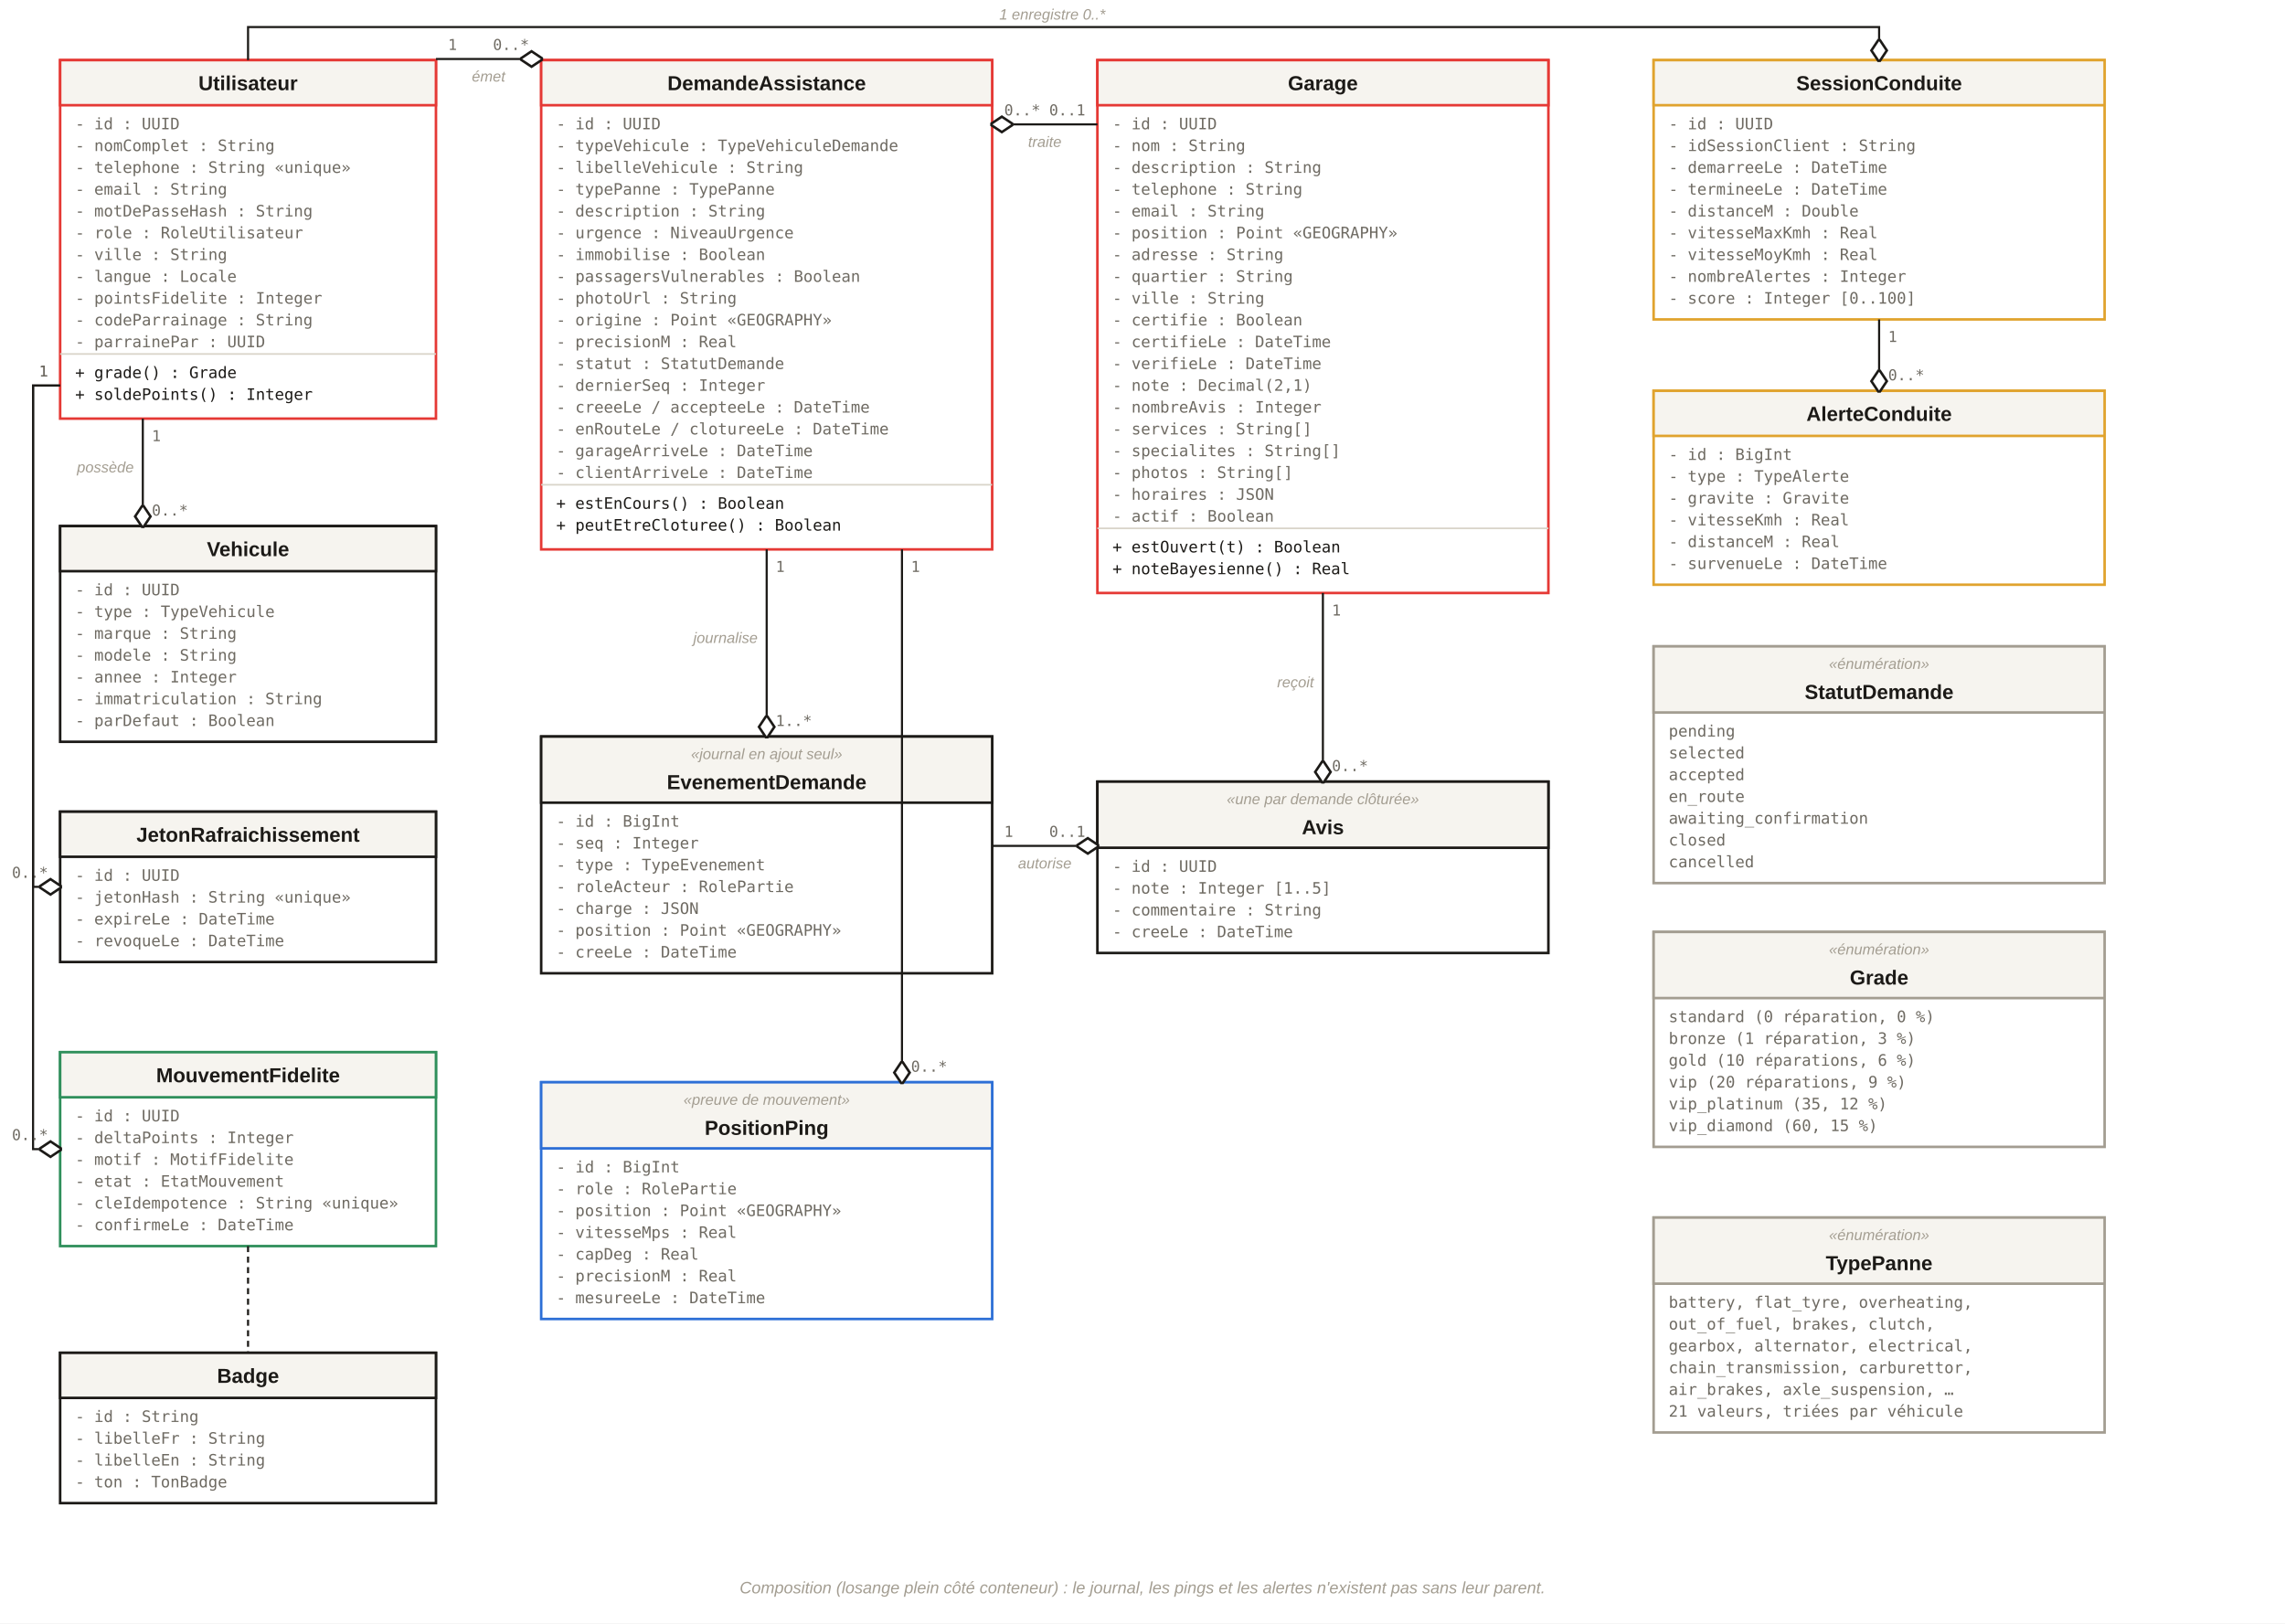
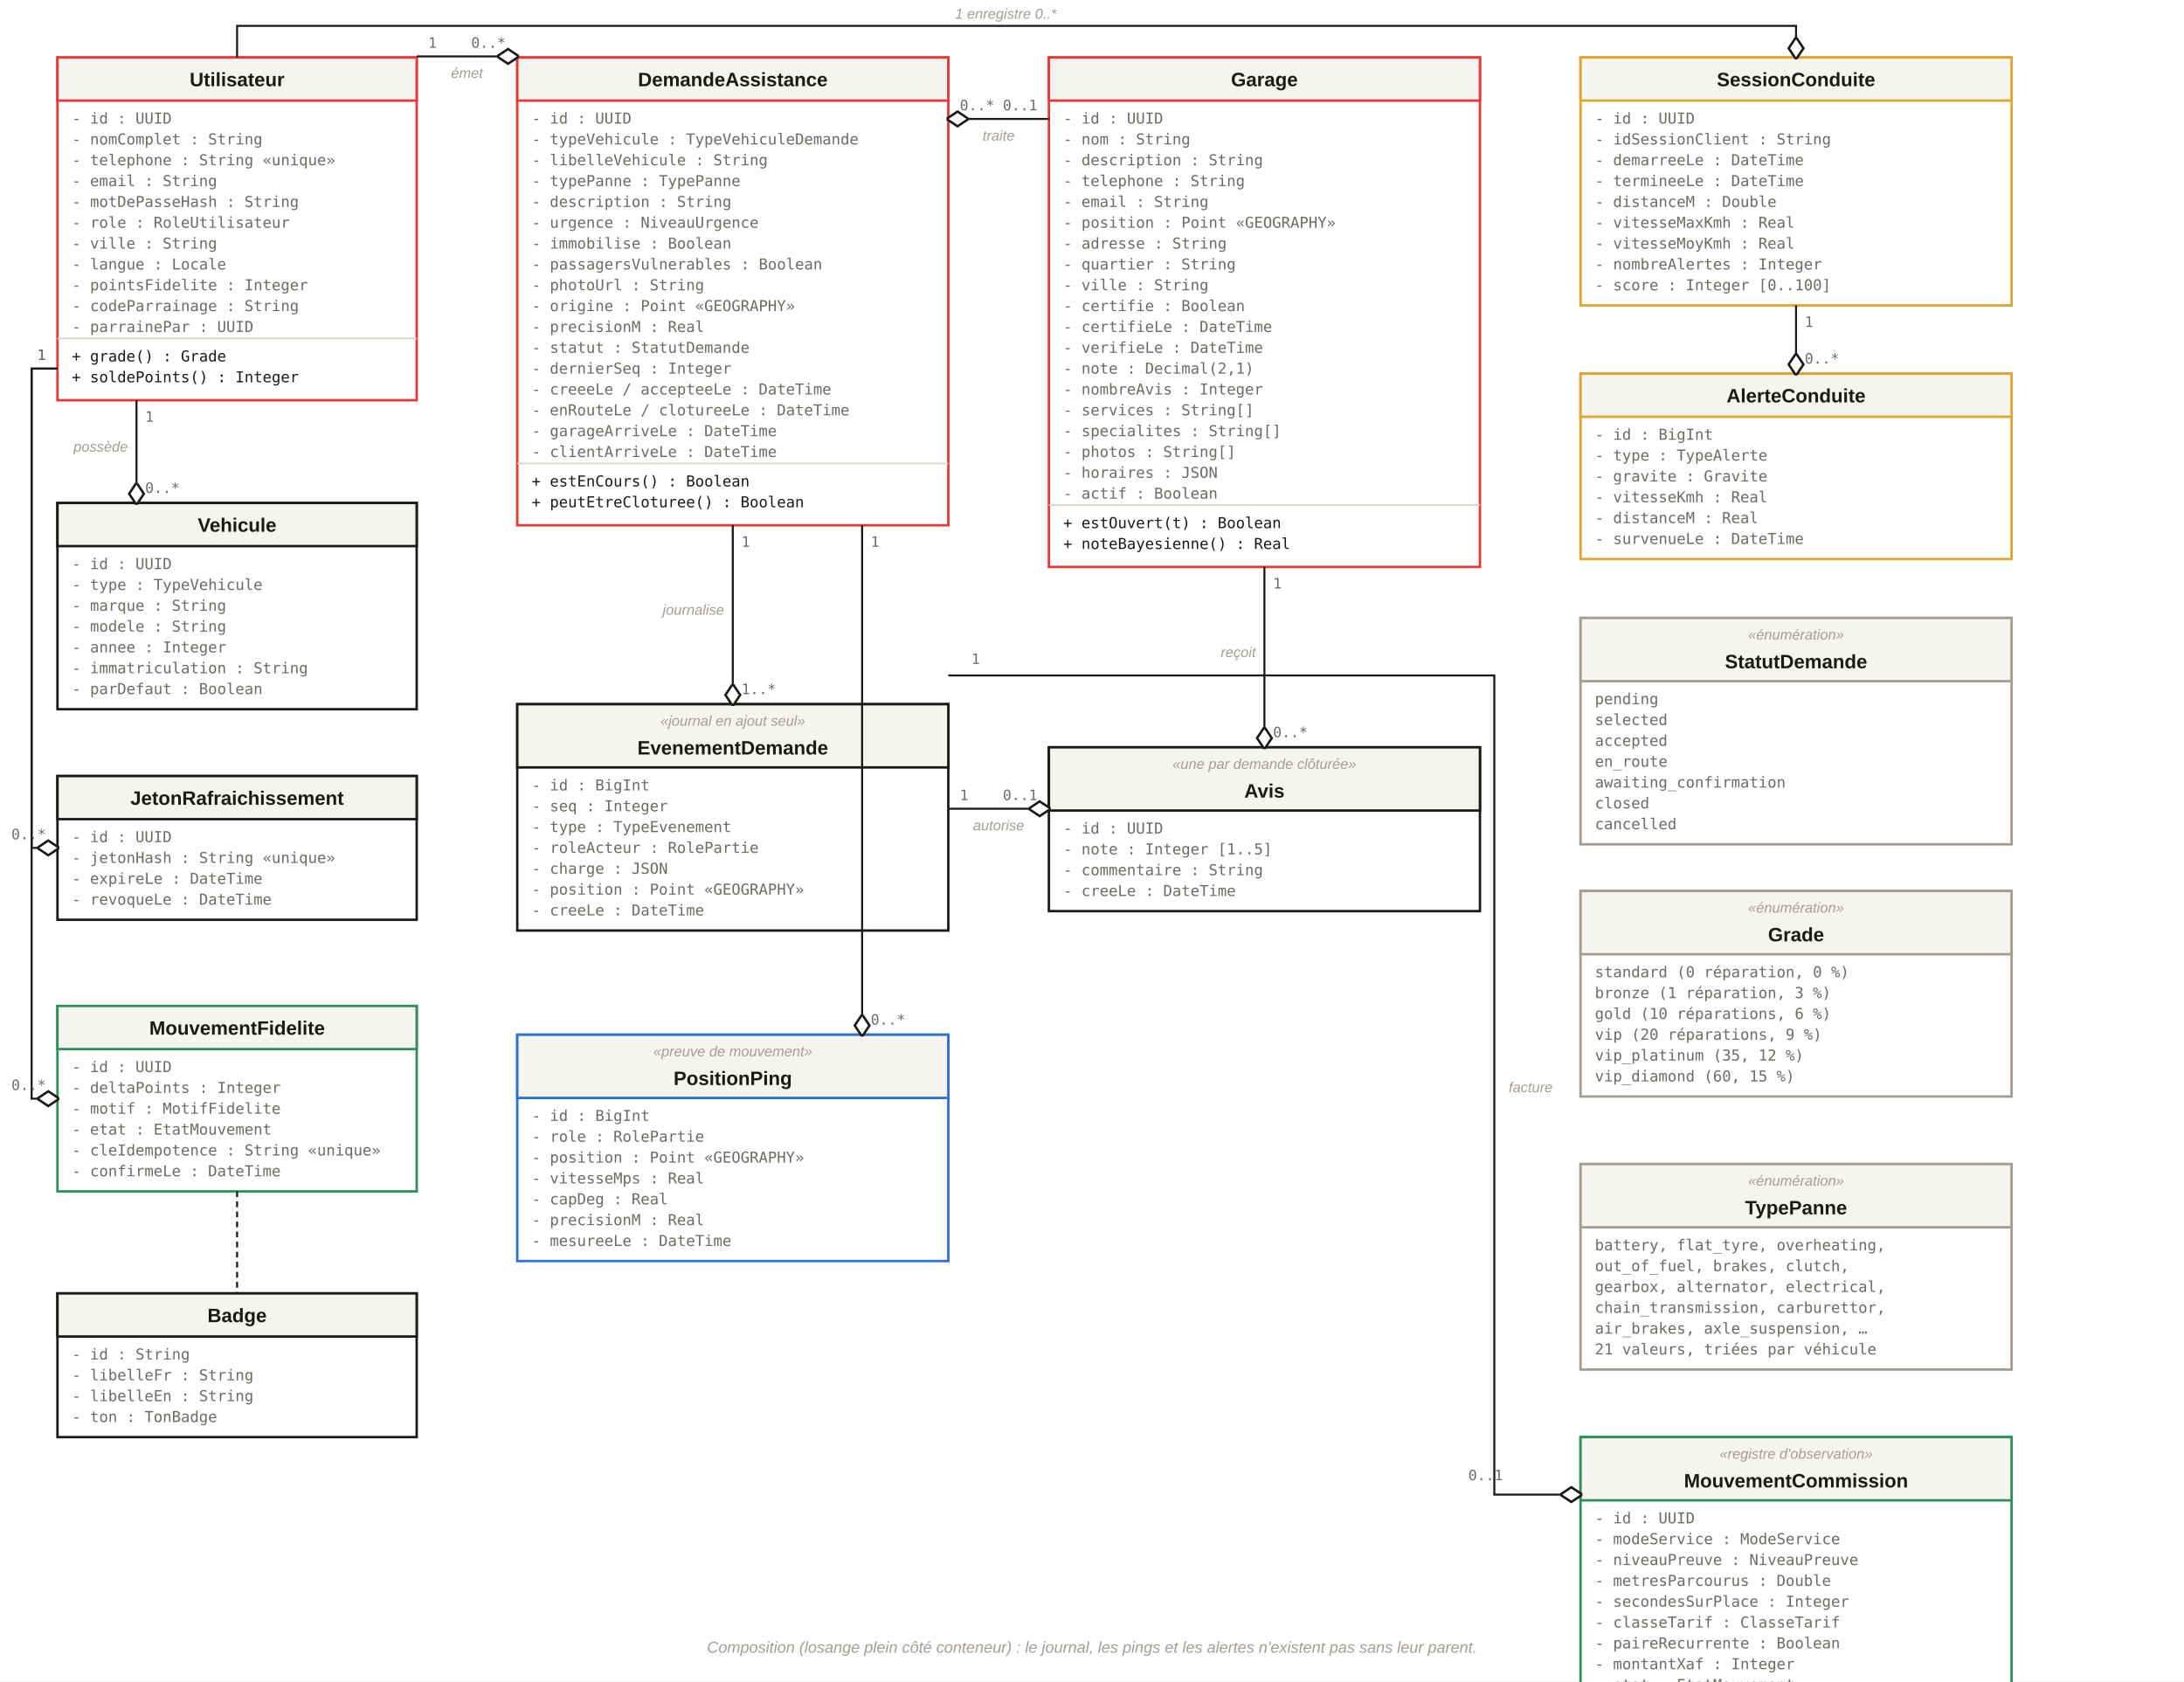
- <svg xmlns="http://www.w3.org/2000/svg" width="1520" height="1080" viewBox="0 0 1520 1080">
+ <svg xmlns="http://www.w3.org/2000/svg" width="1520" height="1170" viewBox="0 0 1520 1170">
  <defs>
    <marker id="arrow" viewBox="0 0 10 10" refX="9" refY="5" markerWidth="7" markerHeight="7" orient="auto-start-reverse">
      <path d="M 0 0 L 10 5 L 0 10 z" fill="#1C1A17" />
    </marker>
    <marker id="arrowred" viewBox="0 0 10 10" refX="9" refY="5" markerWidth="7" markerHeight="7" orient="auto-start-reverse">
      <path d="M 0 0 L 10 5 L 0 10 z" fill="#E53935" />
    </marker>
    <marker id="arrowmut" viewBox="0 0 10 10" refX="9" refY="5" markerWidth="7" markerHeight="7" orient="auto-start-reverse">
      <path d="M 0 0 L 10 5 L 0 10 z" fill="#6E6A62" />
    </marker>
    <marker id="open" viewBox="0 0 10 10" refX="9" refY="5" markerWidth="9" markerHeight="9" orient="auto-start-reverse">
      <path d="M 0 0 L 10 5 L 0 10" fill="none" stroke="#1C1A17" stroke-width="1.6" />
    </marker>
    <marker id="openred" viewBox="0 0 10 10" refX="9" refY="5" markerWidth="9" markerHeight="9" orient="auto-start-reverse">
      <path d="M 0 0 L 10 5 L 0 10" fill="none" stroke="#E53935" stroke-width="1.6" />
    </marker>
    <marker id="diamond" viewBox="0 0 12 12" refX="11" refY="6" markerWidth="11" markerHeight="11" orient="auto-start-reverse">
      <path d="M 0 6 L 6 2 L 12 6 L 6 10 z" fill="#FFFFFF" stroke="#1C1A17" stroke-width="1.3" />
    </marker>
    <marker id="dot" viewBox="0 0 8 8" refX="4" refY="4" markerWidth="6" markerHeight="6">
      <circle cx="4" cy="4" r="3.4" fill="#1C1A17" />
    </marker>
  </defs>
-   <rect width="1520" height="1080" fill="#FFFFFF" />
+   <rect width="1520" height="1170" fill="#FFFFFF" />
  <rect x="40" y="40" width="250" height="238.5" rx="0" fill="#FFFFFF" stroke="#E53935" stroke-width="1.7" />
  <rect x="40" y="40" width="250" height="30" rx="0" fill="#F6F4EF" stroke="#E53935" stroke-width="1.7" />
  <text x="165.0" y="60" font-family="'IBM Plex Sans','Helvetica Neue',Arial,sans-serif" font-size="13.5" fill="#1C1A17" text-anchor="middle" font-weight="700">Utilisateur</text>
  <text x="50" y="86" font-family="'IBM Plex Mono','DejaVu Sans Mono',monospace" font-size="10.5" fill="#6E6A62" text-anchor="start" font-weight="400">- id : UUID</text>
  <text x="50" y="100.5" font-family="'IBM Plex Mono','DejaVu Sans Mono',monospace" font-size="10.5" fill="#6E6A62" text-anchor="start" font-weight="400">- nomComplet : String</text>
  <text x="50" y="115.0" font-family="'IBM Plex Mono','DejaVu Sans Mono',monospace" font-size="10.5" fill="#6E6A62" text-anchor="start" font-weight="400">- telephone : String «unique»</text>
  <text x="50" y="129.5" font-family="'IBM Plex Mono','DejaVu Sans Mono',monospace" font-size="10.5" fill="#6E6A62" text-anchor="start" font-weight="400">- email : String</text>
  <text x="50" y="144.0" font-family="'IBM Plex Mono','DejaVu Sans Mono',monospace" font-size="10.5" fill="#6E6A62" text-anchor="start" font-weight="400">- motDePasseHash : String</text>
  <text x="50" y="158.5" font-family="'IBM Plex Mono','DejaVu Sans Mono',monospace" font-size="10.5" fill="#6E6A62" text-anchor="start" font-weight="400">- role : RoleUtilisateur</text>
  <text x="50" y="173.0" font-family="'IBM Plex Mono','DejaVu Sans Mono',monospace" font-size="10.5" fill="#6E6A62" text-anchor="start" font-weight="400">- ville : String</text>
  <text x="50" y="187.5" font-family="'IBM Plex Mono','DejaVu Sans Mono',monospace" font-size="10.5" fill="#6E6A62" text-anchor="start" font-weight="400">- langue : Locale</text>
  <text x="50" y="202.0" font-family="'IBM Plex Mono','DejaVu Sans Mono',monospace" font-size="10.5" fill="#6E6A62" text-anchor="start" font-weight="400">- pointsFidelite : Integer</text>
  <text x="50" y="216.5" font-family="'IBM Plex Mono','DejaVu Sans Mono',monospace" font-size="10.5" fill="#6E6A62" text-anchor="start" font-weight="400">- codeParrainage : String</text>
  <text x="50" y="231.0" font-family="'IBM Plex Mono','DejaVu Sans Mono',monospace" font-size="10.5" fill="#6E6A62" text-anchor="start" font-weight="400">- parrainePar : UUID</text>
  <line x1="40" y1="235.5" x2="290" y2="235.5" stroke="#D9D4C9" stroke-width="1.1" />
  <text x="50" y="251.5" font-family="'IBM Plex Mono','DejaVu Sans Mono',monospace" font-size="10.5" fill="#1C1A17" text-anchor="start" font-weight="400">+ grade() : Grade</text>
  <text x="50" y="266.0" font-family="'IBM Plex Mono','DejaVu Sans Mono',monospace" font-size="10.5" fill="#1C1A17" text-anchor="start" font-weight="400">+ soldePoints() : Integer</text>
  <rect x="40" y="350" width="250" height="143.5" rx="0" fill="#FFFFFF" stroke="#1C1A17" stroke-width="1.7" />
  <rect x="40" y="350" width="250" height="30" rx="0" fill="#F6F4EF" stroke="#1C1A17" stroke-width="1.7" />
  <text x="165.0" y="370" font-family="'IBM Plex Sans','Helvetica Neue',Arial,sans-serif" font-size="13.5" fill="#1C1A17" text-anchor="middle" font-weight="700">Vehicule</text>
  <text x="50" y="396" font-family="'IBM Plex Mono','DejaVu Sans Mono',monospace" font-size="10.5" fill="#6E6A62" text-anchor="start" font-weight="400">- id : UUID</text>
  <text x="50" y="410.5" font-family="'IBM Plex Mono','DejaVu Sans Mono',monospace" font-size="10.5" fill="#6E6A62" text-anchor="start" font-weight="400">- type : TypeVehicule</text>
  <text x="50" y="425.0" font-family="'IBM Plex Mono','DejaVu Sans Mono',monospace" font-size="10.5" fill="#6E6A62" text-anchor="start" font-weight="400">- marque : String</text>
  <text x="50" y="439.5" font-family="'IBM Plex Mono','DejaVu Sans Mono',monospace" font-size="10.5" fill="#6E6A62" text-anchor="start" font-weight="400">- modele : String</text>
  <text x="50" y="454.0" font-family="'IBM Plex Mono','DejaVu Sans Mono',monospace" font-size="10.5" fill="#6E6A62" text-anchor="start" font-weight="400">- annee : Integer</text>
  <text x="50" y="468.5" font-family="'IBM Plex Mono','DejaVu Sans Mono',monospace" font-size="10.5" fill="#6E6A62" text-anchor="start" font-weight="400">- immatriculation : String</text>
  <text x="50" y="483.0" font-family="'IBM Plex Mono','DejaVu Sans Mono',monospace" font-size="10.5" fill="#6E6A62" text-anchor="start" font-weight="400">- parDefaut : Boolean</text>
  <rect x="40" y="540" width="250" height="100.0" rx="0" fill="#FFFFFF" stroke="#1C1A17" stroke-width="1.7" />
  <rect x="40" y="540" width="250" height="30" rx="0" fill="#F6F4EF" stroke="#1C1A17" stroke-width="1.7" />
  <text x="165.0" y="560" font-family="'IBM Plex Sans','Helvetica Neue',Arial,sans-serif" font-size="13.5" fill="#1C1A17" text-anchor="middle" font-weight="700">JetonRafraichissement</text>
  <text x="50" y="586" font-family="'IBM Plex Mono','DejaVu Sans Mono',monospace" font-size="10.5" fill="#6E6A62" text-anchor="start" font-weight="400">- id : UUID</text>
  <text x="50" y="600.5" font-family="'IBM Plex Mono','DejaVu Sans Mono',monospace" font-size="10.5" fill="#6E6A62" text-anchor="start" font-weight="400">- jetonHash : String «unique»</text>
  <text x="50" y="615.0" font-family="'IBM Plex Mono','DejaVu Sans Mono',monospace" font-size="10.5" fill="#6E6A62" text-anchor="start" font-weight="400">- expireLe : DateTime</text>
  <text x="50" y="629.5" font-family="'IBM Plex Mono','DejaVu Sans Mono',monospace" font-size="10.5" fill="#6E6A62" text-anchor="start" font-weight="400">- revoqueLe : DateTime</text>
  <rect x="40" y="700" width="250" height="129.0" rx="0" fill="#FFFFFF" stroke="#2F8F5B" stroke-width="1.7" />
  <rect x="40" y="700" width="250" height="30" rx="0" fill="#F6F4EF" stroke="#2F8F5B" stroke-width="1.7" />
  <text x="165.0" y="720" font-family="'IBM Plex Sans','Helvetica Neue',Arial,sans-serif" font-size="13.5" fill="#1C1A17" text-anchor="middle" font-weight="700">MouvementFidelite</text>
  <text x="50" y="746" font-family="'IBM Plex Mono','DejaVu Sans Mono',monospace" font-size="10.5" fill="#6E6A62" text-anchor="start" font-weight="400">- id : UUID</text>
  <text x="50" y="760.5" font-family="'IBM Plex Mono','DejaVu Sans Mono',monospace" font-size="10.5" fill="#6E6A62" text-anchor="start" font-weight="400">- deltaPoints : Integer</text>
  <text x="50" y="775.0" font-family="'IBM Plex Mono','DejaVu Sans Mono',monospace" font-size="10.5" fill="#6E6A62" text-anchor="start" font-weight="400">- motif : MotifFidelite</text>
  <text x="50" y="789.5" font-family="'IBM Plex Mono','DejaVu Sans Mono',monospace" font-size="10.5" fill="#6E6A62" text-anchor="start" font-weight="400">- etat : EtatMouvement</text>
  <text x="50" y="804.0" font-family="'IBM Plex Mono','DejaVu Sans Mono',monospace" font-size="10.5" fill="#6E6A62" text-anchor="start" font-weight="400">- cleIdempotence : String «unique»</text>
  <text x="50" y="818.5" font-family="'IBM Plex Mono','DejaVu Sans Mono',monospace" font-size="10.5" fill="#6E6A62" text-anchor="start" font-weight="400">- confirmeLe : DateTime</text>
+   <rect x="1100" y="1000" width="300" height="201.0" rx="0" fill="#FFFFFF" stroke="#2F8F5B" stroke-width="1.7" />
+   <rect x="1100" y="1000" width="300" height="44" rx="0" fill="#F6F4EF" stroke="#2F8F5B" stroke-width="1.7" />
+   <text x="1250.0" y="1015" font-family="'IBM Plex Sans','Helvetica Neue',Arial,sans-serif" font-size="10" fill="#A39D91" text-anchor="middle" font-weight="400" font-style="italic">«registre d'observation»</text>
+   <text x="1250.0" y="1035" font-family="'IBM Plex Sans','Helvetica Neue',Arial,sans-serif" font-size="13.5" fill="#1C1A17" text-anchor="middle" font-weight="700">MouvementCommission</text>
+   <text x="1110" y="1060" font-family="'IBM Plex Mono','DejaVu Sans Mono',monospace" font-size="10.5" fill="#6E6A62" text-anchor="start" font-weight="400">- id : UUID</text>
+   <text x="1110" y="1074.5" font-family="'IBM Plex Mono','DejaVu Sans Mono',monospace" font-size="10.5" fill="#6E6A62" text-anchor="start" font-weight="400">- modeService : ModeService</text>
+   <text x="1110" y="1089.0" font-family="'IBM Plex Mono','DejaVu Sans Mono',monospace" font-size="10.5" fill="#6E6A62" text-anchor="start" font-weight="400">- niveauPreuve : NiveauPreuve</text>
+   <text x="1110" y="1103.5" font-family="'IBM Plex Mono','DejaVu Sans Mono',monospace" font-size="10.5" fill="#6E6A62" text-anchor="start" font-weight="400">- metresParcourus : Double</text>
+   <text x="1110" y="1118.0" font-family="'IBM Plex Mono','DejaVu Sans Mono',monospace" font-size="10.5" fill="#6E6A62" text-anchor="start" font-weight="400">- secondesSurPlace : Integer</text>
+   <text x="1110" y="1132.5" font-family="'IBM Plex Mono','DejaVu Sans Mono',monospace" font-size="10.5" fill="#6E6A62" text-anchor="start" font-weight="400">- classeTarif : ClasseTarif</text>
+   <text x="1110" y="1147.0" font-family="'IBM Plex Mono','DejaVu Sans Mono',monospace" font-size="10.5" fill="#6E6A62" text-anchor="start" font-weight="400">- paireRecurrente : Boolean</text>
+   <text x="1110" y="1161.5" font-family="'IBM Plex Mono','DejaVu Sans Mono',monospace" font-size="10.5" fill="#6E6A62" text-anchor="start" font-weight="400">- montantXaf : Integer</text>
+   <text x="1110" y="1176.0" font-family="'IBM Plex Mono','DejaVu Sans Mono',monospace" font-size="10.5" fill="#6E6A62" text-anchor="start" font-weight="400">- etat : EtatMouvement</text>
+   <text x="1110" y="1190.5" font-family="'IBM Plex Mono','DejaVu Sans Mono',monospace" font-size="10.5" fill="#6E6A62" text-anchor="start" font-weight="400">- cleIdempotence : String «unique»</text>
  <rect x="40" y="900" width="250" height="100.0" rx="0" fill="#FFFFFF" stroke="#1C1A17" stroke-width="1.7" />
  <rect x="40" y="900" width="250" height="30" rx="0" fill="#F6F4EF" stroke="#1C1A17" stroke-width="1.7" />
  <text x="165.0" y="920" font-family="'IBM Plex Sans','Helvetica Neue',Arial,sans-serif" font-size="13.5" fill="#1C1A17" text-anchor="middle" font-weight="700">Badge</text>
  <text x="50" y="946" font-family="'IBM Plex Mono','DejaVu Sans Mono',monospace" font-size="10.5" fill="#6E6A62" text-anchor="start" font-weight="400">- id : String</text>
  <text x="50" y="960.5" font-family="'IBM Plex Mono','DejaVu Sans Mono',monospace" font-size="10.5" fill="#6E6A62" text-anchor="start" font-weight="400">- libelleFr : String</text>
  <text x="50" y="975.0" font-family="'IBM Plex Mono','DejaVu Sans Mono',monospace" font-size="10.5" fill="#6E6A62" text-anchor="start" font-weight="400">- libelleEn : String</text>
  <text x="50" y="989.5" font-family="'IBM Plex Mono','DejaVu Sans Mono',monospace" font-size="10.5" fill="#6E6A62" text-anchor="start" font-weight="400">- ton : TonBadge</text>
  <rect x="360" y="40" width="300" height="325.5" rx="0" fill="#FFFFFF" stroke="#E53935" stroke-width="1.7" />
  <rect x="360" y="40" width="300" height="30" rx="0" fill="#F6F4EF" stroke="#E53935" stroke-width="1.7" />
  <text x="510.0" y="60" font-family="'IBM Plex Sans','Helvetica Neue',Arial,sans-serif" font-size="13.5" fill="#1C1A17" text-anchor="middle" font-weight="700">DemandeAssistance</text>
  <text x="370" y="86" font-family="'IBM Plex Mono','DejaVu Sans Mono',monospace" font-size="10.5" fill="#6E6A62" text-anchor="start" font-weight="400">- id : UUID</text>
  <text x="370" y="100.5" font-family="'IBM Plex Mono','DejaVu Sans Mono',monospace" font-size="10.5" fill="#6E6A62" text-anchor="start" font-weight="400">- typeVehicule : TypeVehiculeDemande</text>
  <text x="370" y="115.0" font-family="'IBM Plex Mono','DejaVu Sans Mono',monospace" font-size="10.5" fill="#6E6A62" text-anchor="start" font-weight="400">- libelleVehicule : String</text>
  <text x="370" y="129.5" font-family="'IBM Plex Mono','DejaVu Sans Mono',monospace" font-size="10.5" fill="#6E6A62" text-anchor="start" font-weight="400">- typePanne : TypePanne</text>
  <text x="370" y="144.0" font-family="'IBM Plex Mono','DejaVu Sans Mono',monospace" font-size="10.5" fill="#6E6A62" text-anchor="start" font-weight="400">- description : String</text>
  <text x="370" y="158.5" font-family="'IBM Plex Mono','DejaVu Sans Mono',monospace" font-size="10.5" fill="#6E6A62" text-anchor="start" font-weight="400">- urgence : NiveauUrgence</text>
  <text x="370" y="173.0" font-family="'IBM Plex Mono','DejaVu Sans Mono',monospace" font-size="10.5" fill="#6E6A62" text-anchor="start" font-weight="400">- immobilise : Boolean</text>
  <text x="370" y="187.5" font-family="'IBM Plex Mono','DejaVu Sans Mono',monospace" font-size="10.5" fill="#6E6A62" text-anchor="start" font-weight="400">- passagersVulnerables : Boolean</text>
  <text x="370" y="202.0" font-family="'IBM Plex Mono','DejaVu Sans Mono',monospace" font-size="10.5" fill="#6E6A62" text-anchor="start" font-weight="400">- photoUrl : String</text>
  <text x="370" y="216.5" font-family="'IBM Plex Mono','DejaVu Sans Mono',monospace" font-size="10.5" fill="#6E6A62" text-anchor="start" font-weight="400">- origine : Point «GEOGRAPHY»</text>
  <text x="370" y="231.0" font-family="'IBM Plex Mono','DejaVu Sans Mono',monospace" font-size="10.5" fill="#6E6A62" text-anchor="start" font-weight="400">- precisionM : Real</text>
  <text x="370" y="245.5" font-family="'IBM Plex Mono','DejaVu Sans Mono',monospace" font-size="10.5" fill="#6E6A62" text-anchor="start" font-weight="400">- statut : StatutDemande</text>
  <text x="370" y="260.0" font-family="'IBM Plex Mono','DejaVu Sans Mono',monospace" font-size="10.5" fill="#6E6A62" text-anchor="start" font-weight="400">- dernierSeq : Integer</text>
  <text x="370" y="274.5" font-family="'IBM Plex Mono','DejaVu Sans Mono',monospace" font-size="10.5" fill="#6E6A62" text-anchor="start" font-weight="400">- creeeLe / accepteeLe : DateTime</text>
  <text x="370" y="289.0" font-family="'IBM Plex Mono','DejaVu Sans Mono',monospace" font-size="10.5" fill="#6E6A62" text-anchor="start" font-weight="400">- enRouteLe / clotureeLe : DateTime</text>
  <text x="370" y="303.5" font-family="'IBM Plex Mono','DejaVu Sans Mono',monospace" font-size="10.5" fill="#6E6A62" text-anchor="start" font-weight="400">- garageArriveLe : DateTime</text>
  <text x="370" y="318.0" font-family="'IBM Plex Mono','DejaVu Sans Mono',monospace" font-size="10.5" fill="#6E6A62" text-anchor="start" font-weight="400">- clientArriveLe : DateTime</text>
  <line x1="360" y1="322.5" x2="660" y2="322.5" stroke="#D9D4C9" stroke-width="1.1" />
  <text x="370" y="338.5" font-family="'IBM Plex Mono','DejaVu Sans Mono',monospace" font-size="10.5" fill="#1C1A17" text-anchor="start" font-weight="400">+ estEnCours() : Boolean</text>
  <text x="370" y="353.0" font-family="'IBM Plex Mono','DejaVu Sans Mono',monospace" font-size="10.5" fill="#1C1A17" text-anchor="start" font-weight="400">+ peutEtreCloturee() : Boolean</text>
  <rect x="360" y="490" width="300" height="157.5" rx="0" fill="#FFFFFF" stroke="#1C1A17" stroke-width="1.7" />
  <rect x="360" y="490" width="300" height="44" rx="0" fill="#F6F4EF" stroke="#1C1A17" stroke-width="1.7" />
  <text x="510.0" y="505" font-family="'IBM Plex Sans','Helvetica Neue',Arial,sans-serif" font-size="10" fill="#A39D91" text-anchor="middle" font-weight="400" font-style="italic">«journal en ajout seul»</text>
  <text x="510.0" y="525" font-family="'IBM Plex Sans','Helvetica Neue',Arial,sans-serif" font-size="13.5" fill="#1C1A17" text-anchor="middle" font-weight="700">EvenementDemande</text>
  <text x="370" y="550" font-family="'IBM Plex Mono','DejaVu Sans Mono',monospace" font-size="10.5" fill="#6E6A62" text-anchor="start" font-weight="400">- id : BigInt</text>
  <text x="370" y="564.5" font-family="'IBM Plex Mono','DejaVu Sans Mono',monospace" font-size="10.5" fill="#6E6A62" text-anchor="start" font-weight="400">- seq : Integer</text>
  <text x="370" y="579.0" font-family="'IBM Plex Mono','DejaVu Sans Mono',monospace" font-size="10.5" fill="#6E6A62" text-anchor="start" font-weight="400">- type : TypeEvenement</text>
  <text x="370" y="593.5" font-family="'IBM Plex Mono','DejaVu Sans Mono',monospace" font-size="10.5" fill="#6E6A62" text-anchor="start" font-weight="400">- roleActeur : RolePartie</text>
  <text x="370" y="608.0" font-family="'IBM Plex Mono','DejaVu Sans Mono',monospace" font-size="10.5" fill="#6E6A62" text-anchor="start" font-weight="400">- charge : JSON</text>
  <text x="370" y="622.5" font-family="'IBM Plex Mono','DejaVu Sans Mono',monospace" font-size="10.5" fill="#6E6A62" text-anchor="start" font-weight="400">- position : Point «GEOGRAPHY»</text>
  <text x="370" y="637.0" font-family="'IBM Plex Mono','DejaVu Sans Mono',monospace" font-size="10.5" fill="#6E6A62" text-anchor="start" font-weight="400">- creeLe : DateTime</text>
  <rect x="360" y="720" width="300" height="157.5" rx="0" fill="#FFFFFF" stroke="#2D6FD6" stroke-width="1.7" />
  <rect x="360" y="720" width="300" height="44" rx="0" fill="#F6F4EF" stroke="#2D6FD6" stroke-width="1.7" />
  <text x="510.0" y="735" font-family="'IBM Plex Sans','Helvetica Neue',Arial,sans-serif" font-size="10" fill="#A39D91" text-anchor="middle" font-weight="400" font-style="italic">«preuve de mouvement»</text>
  <text x="510.0" y="755" font-family="'IBM Plex Sans','Helvetica Neue',Arial,sans-serif" font-size="13.5" fill="#1C1A17" text-anchor="middle" font-weight="700">PositionPing</text>
  <text x="370" y="780" font-family="'IBM Plex Mono','DejaVu Sans Mono',monospace" font-size="10.5" fill="#6E6A62" text-anchor="start" font-weight="400">- id : BigInt</text>
  <text x="370" y="794.5" font-family="'IBM Plex Mono','DejaVu Sans Mono',monospace" font-size="10.5" fill="#6E6A62" text-anchor="start" font-weight="400">- role : RolePartie</text>
  <text x="370" y="809.0" font-family="'IBM Plex Mono','DejaVu Sans Mono',monospace" font-size="10.5" fill="#6E6A62" text-anchor="start" font-weight="400">- position : Point «GEOGRAPHY»</text>
  <text x="370" y="823.5" font-family="'IBM Plex Mono','DejaVu Sans Mono',monospace" font-size="10.5" fill="#6E6A62" text-anchor="start" font-weight="400">- vitesseMps : Real</text>
  <text x="370" y="838.0" font-family="'IBM Plex Mono','DejaVu Sans Mono',monospace" font-size="10.5" fill="#6E6A62" text-anchor="start" font-weight="400">- capDeg : Real</text>
  <text x="370" y="852.5" font-family="'IBM Plex Mono','DejaVu Sans Mono',monospace" font-size="10.5" fill="#6E6A62" text-anchor="start" font-weight="400">- precisionM : Real</text>
  <text x="370" y="867.0" font-family="'IBM Plex Mono','DejaVu Sans Mono',monospace" font-size="10.5" fill="#6E6A62" text-anchor="start" font-weight="400">- mesureeLe : DateTime</text>
  <rect x="730" y="40" width="300" height="354.5" rx="0" fill="#FFFFFF" stroke="#E53935" stroke-width="1.7" />
  <rect x="730" y="40" width="300" height="30" rx="0" fill="#F6F4EF" stroke="#E53935" stroke-width="1.7" />
  <text x="880.0" y="60" font-family="'IBM Plex Sans','Helvetica Neue',Arial,sans-serif" font-size="13.5" fill="#1C1A17" text-anchor="middle" font-weight="700">Garage</text>
  <text x="740" y="86" font-family="'IBM Plex Mono','DejaVu Sans Mono',monospace" font-size="10.5" fill="#6E6A62" text-anchor="start" font-weight="400">- id : UUID</text>
  <text x="740" y="100.5" font-family="'IBM Plex Mono','DejaVu Sans Mono',monospace" font-size="10.5" fill="#6E6A62" text-anchor="start" font-weight="400">- nom : String</text>
  <text x="740" y="115.0" font-family="'IBM Plex Mono','DejaVu Sans Mono',monospace" font-size="10.5" fill="#6E6A62" text-anchor="start" font-weight="400">- description : String</text>
  <text x="740" y="129.5" font-family="'IBM Plex Mono','DejaVu Sans Mono',monospace" font-size="10.5" fill="#6E6A62" text-anchor="start" font-weight="400">- telephone : String</text>
  <text x="740" y="144.0" font-family="'IBM Plex Mono','DejaVu Sans Mono',monospace" font-size="10.5" fill="#6E6A62" text-anchor="start" font-weight="400">- email : String</text>
  <text x="740" y="158.5" font-family="'IBM Plex Mono','DejaVu Sans Mono',monospace" font-size="10.5" fill="#6E6A62" text-anchor="start" font-weight="400">- position : Point «GEOGRAPHY»</text>
  <text x="740" y="173.0" font-family="'IBM Plex Mono','DejaVu Sans Mono',monospace" font-size="10.5" fill="#6E6A62" text-anchor="start" font-weight="400">- adresse : String</text>
  <text x="740" y="187.5" font-family="'IBM Plex Mono','DejaVu Sans Mono',monospace" font-size="10.5" fill="#6E6A62" text-anchor="start" font-weight="400">- quartier : String</text>
  <text x="740" y="202.0" font-family="'IBM Plex Mono','DejaVu Sans Mono',monospace" font-size="10.5" fill="#6E6A62" text-anchor="start" font-weight="400">- ville : String</text>
  <text x="740" y="216.5" font-family="'IBM Plex Mono','DejaVu Sans Mono',monospace" font-size="10.5" fill="#6E6A62" text-anchor="start" font-weight="400">- certifie : Boolean</text>
  <text x="740" y="231.0" font-family="'IBM Plex Mono','DejaVu Sans Mono',monospace" font-size="10.5" fill="#6E6A62" text-anchor="start" font-weight="400">- certifieLe : DateTime</text>
  <text x="740" y="245.5" font-family="'IBM Plex Mono','DejaVu Sans Mono',monospace" font-size="10.5" fill="#6E6A62" text-anchor="start" font-weight="400">- verifieLe : DateTime</text>
  <text x="740" y="260.0" font-family="'IBM Plex Mono','DejaVu Sans Mono',monospace" font-size="10.5" fill="#6E6A62" text-anchor="start" font-weight="400">- note : Decimal(2,1)</text>
  <text x="740" y="274.5" font-family="'IBM Plex Mono','DejaVu Sans Mono',monospace" font-size="10.5" fill="#6E6A62" text-anchor="start" font-weight="400">- nombreAvis : Integer</text>
  <text x="740" y="289.0" font-family="'IBM Plex Mono','DejaVu Sans Mono',monospace" font-size="10.5" fill="#6E6A62" text-anchor="start" font-weight="400">- services : String[]</text>
  <text x="740" y="303.5" font-family="'IBM Plex Mono','DejaVu Sans Mono',monospace" font-size="10.5" fill="#6E6A62" text-anchor="start" font-weight="400">- specialites : String[]</text>
  <text x="740" y="318.0" font-family="'IBM Plex Mono','DejaVu Sans Mono',monospace" font-size="10.5" fill="#6E6A62" text-anchor="start" font-weight="400">- photos : String[]</text>
  <text x="740" y="332.5" font-family="'IBM Plex Mono','DejaVu Sans Mono',monospace" font-size="10.5" fill="#6E6A62" text-anchor="start" font-weight="400">- horaires : JSON</text>
  <text x="740" y="347.0" font-family="'IBM Plex Mono','DejaVu Sans Mono',monospace" font-size="10.5" fill="#6E6A62" text-anchor="start" font-weight="400">- actif : Boolean</text>
  <line x1="730" y1="351.5" x2="1030" y2="351.5" stroke="#D9D4C9" stroke-width="1.1" />
  <text x="740" y="367.5" font-family="'IBM Plex Mono','DejaVu Sans Mono',monospace" font-size="10.5" fill="#1C1A17" text-anchor="start" font-weight="400">+ estOuvert(t) : Boolean</text>
  <text x="740" y="382.0" font-family="'IBM Plex Mono','DejaVu Sans Mono',monospace" font-size="10.5" fill="#1C1A17" text-anchor="start" font-weight="400">+ noteBayesienne() : Real</text>
  <rect x="730" y="520" width="300" height="114.0" rx="0" fill="#FFFFFF" stroke="#1C1A17" stroke-width="1.7" />
  <rect x="730" y="520" width="300" height="44" rx="0" fill="#F6F4EF" stroke="#1C1A17" stroke-width="1.7" />
  <text x="880.0" y="535" font-family="'IBM Plex Sans','Helvetica Neue',Arial,sans-serif" font-size="10" fill="#A39D91" text-anchor="middle" font-weight="400" font-style="italic">«une par demande clôturée»</text>
  <text x="880.0" y="555" font-family="'IBM Plex Sans','Helvetica Neue',Arial,sans-serif" font-size="13.5" fill="#1C1A17" text-anchor="middle" font-weight="700">Avis</text>
  <text x="740" y="580" font-family="'IBM Plex Mono','DejaVu Sans Mono',monospace" font-size="10.5" fill="#6E6A62" text-anchor="start" font-weight="400">- id : UUID</text>
  <text x="740" y="594.5" font-family="'IBM Plex Mono','DejaVu Sans Mono',monospace" font-size="10.5" fill="#6E6A62" text-anchor="start" font-weight="400">- note : Integer [1..5]</text>
  <text x="740" y="609.0" font-family="'IBM Plex Mono','DejaVu Sans Mono',monospace" font-size="10.5" fill="#6E6A62" text-anchor="start" font-weight="400">- commentaire : String</text>
  <text x="740" y="623.5" font-family="'IBM Plex Mono','DejaVu Sans Mono',monospace" font-size="10.5" fill="#6E6A62" text-anchor="start" font-weight="400">- creeLe : DateTime</text>
  <rect x="1100" y="40" width="300" height="172.5" rx="0" fill="#FFFFFF" stroke="#E0A32E" stroke-width="1.7" />
  <rect x="1100" y="40" width="300" height="30" rx="0" fill="#F6F4EF" stroke="#E0A32E" stroke-width="1.7" />
  <text x="1250.0" y="60" font-family="'IBM Plex Sans','Helvetica Neue',Arial,sans-serif" font-size="13.5" fill="#1C1A17" text-anchor="middle" font-weight="700">SessionConduite</text>
  <text x="1110" y="86" font-family="'IBM Plex Mono','DejaVu Sans Mono',monospace" font-size="10.5" fill="#6E6A62" text-anchor="start" font-weight="400">- id : UUID</text>
  <text x="1110" y="100.5" font-family="'IBM Plex Mono','DejaVu Sans Mono',monospace" font-size="10.5" fill="#6E6A62" text-anchor="start" font-weight="400">- idSessionClient : String</text>
  <text x="1110" y="115.0" font-family="'IBM Plex Mono','DejaVu Sans Mono',monospace" font-size="10.5" fill="#6E6A62" text-anchor="start" font-weight="400">- demarreeLe : DateTime</text>
  <text x="1110" y="129.5" font-family="'IBM Plex Mono','DejaVu Sans Mono',monospace" font-size="10.5" fill="#6E6A62" text-anchor="start" font-weight="400">- termineeLe : DateTime</text>
  <text x="1110" y="144.0" font-family="'IBM Plex Mono','DejaVu Sans Mono',monospace" font-size="10.5" fill="#6E6A62" text-anchor="start" font-weight="400">- distanceM : Double</text>
  <text x="1110" y="158.5" font-family="'IBM Plex Mono','DejaVu Sans Mono',monospace" font-size="10.5" fill="#6E6A62" text-anchor="start" font-weight="400">- vitesseMaxKmh : Real</text>
  <text x="1110" y="173.0" font-family="'IBM Plex Mono','DejaVu Sans Mono',monospace" font-size="10.5" fill="#6E6A62" text-anchor="start" font-weight="400">- vitesseMoyKmh : Real</text>
  <text x="1110" y="187.5" font-family="'IBM Plex Mono','DejaVu Sans Mono',monospace" font-size="10.5" fill="#6E6A62" text-anchor="start" font-weight="400">- nombreAlertes : Integer</text>
  <text x="1110" y="202.0" font-family="'IBM Plex Mono','DejaVu Sans Mono',monospace" font-size="10.5" fill="#6E6A62" text-anchor="start" font-weight="400">- score : Integer [0..100]</text>
  <rect x="1100" y="260" width="300" height="129.0" rx="0" fill="#FFFFFF" stroke="#E0A32E" stroke-width="1.7" />
  <rect x="1100" y="260" width="300" height="30" rx="0" fill="#F6F4EF" stroke="#E0A32E" stroke-width="1.7" />
  <text x="1250.0" y="280" font-family="'IBM Plex Sans','Helvetica Neue',Arial,sans-serif" font-size="13.5" fill="#1C1A17" text-anchor="middle" font-weight="700">AlerteConduite</text>
  <text x="1110" y="306" font-family="'IBM Plex Mono','DejaVu Sans Mono',monospace" font-size="10.5" fill="#6E6A62" text-anchor="start" font-weight="400">- id : BigInt</text>
  <text x="1110" y="320.5" font-family="'IBM Plex Mono','DejaVu Sans Mono',monospace" font-size="10.5" fill="#6E6A62" text-anchor="start" font-weight="400">- type : TypeAlerte</text>
  <text x="1110" y="335.0" font-family="'IBM Plex Mono','DejaVu Sans Mono',monospace" font-size="10.5" fill="#6E6A62" text-anchor="start" font-weight="400">- gravite : Gravite</text>
  <text x="1110" y="349.5" font-family="'IBM Plex Mono','DejaVu Sans Mono',monospace" font-size="10.5" fill="#6E6A62" text-anchor="start" font-weight="400">- vitesseKmh : Real</text>
  <text x="1110" y="364.0" font-family="'IBM Plex Mono','DejaVu Sans Mono',monospace" font-size="10.5" fill="#6E6A62" text-anchor="start" font-weight="400">- distanceM : Real</text>
  <text x="1110" y="378.5" font-family="'IBM Plex Mono','DejaVu Sans Mono',monospace" font-size="10.5" fill="#6E6A62" text-anchor="start" font-weight="400">- survenueLe : DateTime</text>
  <rect x="1100" y="430" width="300" height="157.5" rx="0" fill="#FFFFFF" stroke="#A39D91" stroke-width="1.7" />
  <rect x="1100" y="430" width="300" height="44" rx="0" fill="#F6F4EF" stroke="#A39D91" stroke-width="1.7" />
  <text x="1250.0" y="445" font-family="'IBM Plex Sans','Helvetica Neue',Arial,sans-serif" font-size="10" fill="#A39D91" text-anchor="middle" font-weight="400" font-style="italic">«énumération»</text>
  <text x="1250.0" y="465" font-family="'IBM Plex Sans','Helvetica Neue',Arial,sans-serif" font-size="13.5" fill="#1C1A17" text-anchor="middle" font-weight="700">StatutDemande</text>
  <text x="1110" y="490" font-family="'IBM Plex Mono','DejaVu Sans Mono',monospace" font-size="10.5" fill="#6E6A62" text-anchor="start" font-weight="400">pending</text>
  <text x="1110" y="504.5" font-family="'IBM Plex Mono','DejaVu Sans Mono',monospace" font-size="10.5" fill="#6E6A62" text-anchor="start" font-weight="400">selected</text>
  <text x="1110" y="519.0" font-family="'IBM Plex Mono','DejaVu Sans Mono',monospace" font-size="10.5" fill="#6E6A62" text-anchor="start" font-weight="400">accepted</text>
  <text x="1110" y="533.5" font-family="'IBM Plex Mono','DejaVu Sans Mono',monospace" font-size="10.5" fill="#6E6A62" text-anchor="start" font-weight="400">en_route</text>
  <text x="1110" y="548.0" font-family="'IBM Plex Mono','DejaVu Sans Mono',monospace" font-size="10.5" fill="#6E6A62" text-anchor="start" font-weight="400">awaiting_confirmation</text>
  <text x="1110" y="562.5" font-family="'IBM Plex Mono','DejaVu Sans Mono',monospace" font-size="10.5" fill="#6E6A62" text-anchor="start" font-weight="400">closed</text>
  <text x="1110" y="577.0" font-family="'IBM Plex Mono','DejaVu Sans Mono',monospace" font-size="10.5" fill="#6E6A62" text-anchor="start" font-weight="400">cancelled</text>
  <rect x="1100" y="620" width="300" height="143.0" rx="0" fill="#FFFFFF" stroke="#A39D91" stroke-width="1.7" />
  <rect x="1100" y="620" width="300" height="44" rx="0" fill="#F6F4EF" stroke="#A39D91" stroke-width="1.7" />
  <text x="1250.0" y="635" font-family="'IBM Plex Sans','Helvetica Neue',Arial,sans-serif" font-size="10" fill="#A39D91" text-anchor="middle" font-weight="400" font-style="italic">«énumération»</text>
  <text x="1250.0" y="655" font-family="'IBM Plex Sans','Helvetica Neue',Arial,sans-serif" font-size="13.5" fill="#1C1A17" text-anchor="middle" font-weight="700">Grade</text>
  <text x="1110" y="680" font-family="'IBM Plex Mono','DejaVu Sans Mono',monospace" font-size="10.5" fill="#6E6A62" text-anchor="start" font-weight="400">standard  (0 réparation, 0 %)</text>
  <text x="1110" y="694.5" font-family="'IBM Plex Mono','DejaVu Sans Mono',monospace" font-size="10.5" fill="#6E6A62" text-anchor="start" font-weight="400">bronze    (1 réparation, 3 %)</text>
  <text x="1110" y="709.0" font-family="'IBM Plex Mono','DejaVu Sans Mono',monospace" font-size="10.5" fill="#6E6A62" text-anchor="start" font-weight="400">gold      (10 réparations, 6 %)</text>
  <text x="1110" y="723.5" font-family="'IBM Plex Mono','DejaVu Sans Mono',monospace" font-size="10.5" fill="#6E6A62" text-anchor="start" font-weight="400">vip       (20 réparations, 9 %)</text>
  <text x="1110" y="738.0" font-family="'IBM Plex Mono','DejaVu Sans Mono',monospace" font-size="10.5" fill="#6E6A62" text-anchor="start" font-weight="400">vip_platinum (35, 12 %)</text>
  <text x="1110" y="752.5" font-family="'IBM Plex Mono','DejaVu Sans Mono',monospace" font-size="10.5" fill="#6E6A62" text-anchor="start" font-weight="400">vip_diamond  (60, 15 %)</text>
  <rect x="1100" y="810" width="300" height="143.0" rx="0" fill="#FFFFFF" stroke="#A39D91" stroke-width="1.7" />
  <rect x="1100" y="810" width="300" height="44" rx="0" fill="#F6F4EF" stroke="#A39D91" stroke-width="1.7" />
  <text x="1250.0" y="825" font-family="'IBM Plex Sans','Helvetica Neue',Arial,sans-serif" font-size="10" fill="#A39D91" text-anchor="middle" font-weight="400" font-style="italic">«énumération»</text>
  <text x="1250.0" y="845" font-family="'IBM Plex Sans','Helvetica Neue',Arial,sans-serif" font-size="13.5" fill="#1C1A17" text-anchor="middle" font-weight="700">TypePanne</text>
  <text x="1110" y="870" font-family="'IBM Plex Mono','DejaVu Sans Mono',monospace" font-size="10.5" fill="#6E6A62" text-anchor="start" font-weight="400">battery, flat_tyre, overheating,</text>
  <text x="1110" y="884.5" font-family="'IBM Plex Mono','DejaVu Sans Mono',monospace" font-size="10.5" fill="#6E6A62" text-anchor="start" font-weight="400">out_of_fuel, brakes, clutch,</text>
  <text x="1110" y="899.0" font-family="'IBM Plex Mono','DejaVu Sans Mono',monospace" font-size="10.5" fill="#6E6A62" text-anchor="start" font-weight="400">gearbox, alternator, electrical,</text>
  <text x="1110" y="913.5" font-family="'IBM Plex Mono','DejaVu Sans Mono',monospace" font-size="10.5" fill="#6E6A62" text-anchor="start" font-weight="400">chain_transmission, carburettor,</text>
  <text x="1110" y="928.0" font-family="'IBM Plex Mono','DejaVu Sans Mono',monospace" font-size="10.5" fill="#6E6A62" text-anchor="start" font-weight="400">air_brakes, axle_suspension, …</text>
  <text x="1110" y="942.5" font-family="'IBM Plex Mono','DejaVu Sans Mono',monospace" font-size="10.5" fill="#6E6A62" text-anchor="start" font-weight="400">21 valeurs, triées par véhicule</text>
  <line x1="95.0" y1="278.5" x2="95.0" y2="350" stroke="#1C1A17" stroke-width="1.4" marker-end="url(#diamond)" />
  <text x="101.0" y="293.5" font-family="'IBM Plex Mono','DejaVu Sans Mono',monospace" font-size="10" fill="#6E6A62" text-anchor="start" font-weight="400">1</text>
  <text x="101.0" y="343" font-family="'IBM Plex Mono','DejaVu Sans Mono',monospace" font-size="10" fill="#6E6A62" text-anchor="start" font-weight="400">0..*</text>
  <text x="89.0" y="314.25" font-family="'IBM Plex Sans','Helvetica Neue',Arial,sans-serif" font-size="10" fill="#A39D91" text-anchor="end" font-weight="400" font-style="italic">possède</text>
  <path d="M 40 256.5 L 22 256.5 L 22 590.0 L 40 590.0" fill="none" stroke="#1C1A17" stroke-width="1.4" marker-end="url(#diamond)" />
  <text x="32" y="250.5" font-family="'IBM Plex Mono','DejaVu Sans Mono',monospace" font-size="10" fill="#6E6A62" text-anchor="end" font-weight="400">1</text>
  <text x="32" y="584.0" font-family="'IBM Plex Mono','DejaVu Sans Mono',monospace" font-size="10" fill="#6E6A62" text-anchor="end" font-weight="400">0..*</text>
  <path d="M 40 256.5 L 22 256.5 L 22 764.5 L 40 764.5" fill="none" stroke="#1C1A17" stroke-width="1.4" marker-end="url(#diamond)" />
  <text x="32" y="250.5" font-family="'IBM Plex Mono','DejaVu Sans Mono',monospace" font-size="10" fill="#6E6A62" text-anchor="end" font-weight="400">1</text>
  <text x="32" y="758.5" font-family="'IBM Plex Mono','DejaVu Sans Mono',monospace" font-size="10" fill="#6E6A62" text-anchor="end" font-weight="400">0..*</text>
  <line x1="165.0" y1="829.0" x2="165.0" y2="900" stroke="#1C1A17" stroke-width="1.4" stroke-dasharray="4 3" />
  <path d="M 165 40 L 165 18 L 1250 18 L 1250 40" fill="none" stroke="#1C1A17" stroke-width="1.4" marker-end="url(#diamond)" />
  <text x="700" y="13" font-family="'IBM Plex Sans','Helvetica Neue',Arial,sans-serif" font-size="10" fill="#A39D91" text-anchor="middle" font-weight="400" font-style="italic">1  enregistre  0..*</text>
  <line x1="290" y1="39.25" x2="360" y2="39.25" stroke="#1C1A17" stroke-width="1.4" marker-end="url(#diamond)" />
  <text x="298" y="33.25" font-family="'IBM Plex Mono','DejaVu Sans Mono',monospace" font-size="10" fill="#6E6A62" text-anchor="start" font-weight="400">1</text>
  <text x="352" y="33.25" font-family="'IBM Plex Mono','DejaVu Sans Mono',monospace" font-size="10" fill="#6E6A62" text-anchor="end" font-weight="400">0..*</text>
  <text x="325.0" y="54.25" font-family="'IBM Plex Sans','Helvetica Neue',Arial,sans-serif" font-size="10" fill="#A39D91" text-anchor="middle" font-weight="400" font-style="italic">émet</text>
  <line x1="730" y1="82.75" x2="660" y2="82.75" stroke="#1C1A17" stroke-width="1.4" marker-end="url(#diamond)" />
  <text x="722" y="76.75" font-family="'IBM Plex Mono','DejaVu Sans Mono',monospace" font-size="10" fill="#6E6A62" text-anchor="end" font-weight="400">0..1</text>
  <text x="668" y="76.75" font-family="'IBM Plex Mono','DejaVu Sans Mono',monospace" font-size="10" fill="#6E6A62" text-anchor="start" font-weight="400">0..*</text>
  <text x="695.0" y="97.75" font-family="'IBM Plex Sans','Helvetica Neue',Arial,sans-serif" font-size="10" fill="#A39D91" text-anchor="middle" font-weight="400" font-style="italic">traite</text>
  <line x1="510.0" y1="365.5" x2="510.0" y2="490" stroke="#1C1A17" stroke-width="1.4" marker-end="url(#diamond)" />
  <text x="516.0" y="380.5" font-family="'IBM Plex Mono','DejaVu Sans Mono',monospace" font-size="10" fill="#6E6A62" text-anchor="start" font-weight="400">1</text>
  <text x="516.0" y="483" font-family="'IBM Plex Mono','DejaVu Sans Mono',monospace" font-size="10" fill="#6E6A62" text-anchor="start" font-weight="400">1..*</text>
  <text x="504.0" y="427.75" font-family="'IBM Plex Sans','Helvetica Neue',Arial,sans-serif" font-size="10" fill="#A39D91" text-anchor="end" font-weight="400" font-style="italic">journalise</text>
  <line x1="600.0" y1="365.5" x2="600.0" y2="720" stroke="#1C1A17" stroke-width="1.4" marker-end="url(#diamond)" />
  <text x="606.0" y="380.5" font-family="'IBM Plex Mono','DejaVu Sans Mono',monospace" font-size="10" fill="#6E6A62" text-anchor="start" font-weight="400">1</text>
  <text x="606.0" y="713" font-family="'IBM Plex Mono','DejaVu Sans Mono',monospace" font-size="10" fill="#6E6A62" text-anchor="start" font-weight="400">0..*</text>
  <line x1="880.0" y1="394.5" x2="880.0" y2="520" stroke="#1C1A17" stroke-width="1.4" marker-end="url(#diamond)" />
  <text x="886.0" y="409.5" font-family="'IBM Plex Mono','DejaVu Sans Mono',monospace" font-size="10" fill="#6E6A62" text-anchor="start" font-weight="400">1</text>
  <text x="886.0" y="513" font-family="'IBM Plex Mono','DejaVu Sans Mono',monospace" font-size="10" fill="#6E6A62" text-anchor="start" font-weight="400">0..*</text>
  <text x="874.0" y="457.25" font-family="'IBM Plex Sans','Helvetica Neue',Arial,sans-serif" font-size="10" fill="#A39D91" text-anchor="end" font-weight="400" font-style="italic">reçoit</text>
  <line x1="660" y1="562.75" x2="730" y2="562.75" stroke="#1C1A17" stroke-width="1.4" marker-end="url(#diamond)" />
  <text x="668" y="556.75" font-family="'IBM Plex Mono','DejaVu Sans Mono',monospace" font-size="10" fill="#6E6A62" text-anchor="start" font-weight="400">1</text>
  <text x="722" y="556.75" font-family="'IBM Plex Mono','DejaVu Sans Mono',monospace" font-size="10" fill="#6E6A62" text-anchor="end" font-weight="400">0..1</text>
  <text x="695.0" y="577.75" font-family="'IBM Plex Sans','Helvetica Neue',Arial,sans-serif" font-size="10" fill="#A39D91" text-anchor="middle" font-weight="400" font-style="italic">autorise</text>
+   <path d="M 660 470 L 1040 470 L 1040 1040 L 1100 1040" fill="none" stroke="#1C1A17" stroke-width="1.4" marker-end="url(#diamond)" />
+   <text x="1046" y="1030" font-family="'IBM Plex Mono','DejaVu Sans Mono',monospace" font-size="10" fill="#6E6A62" text-anchor="end" font-weight="400">0..1</text>
+   <text x="676" y="462" font-family="'IBM Plex Mono','DejaVu Sans Mono',monospace" font-size="10" fill="#6E6A62" text-anchor="start" font-weight="400">1</text>
+   <text x="1050" y="760" font-family="'IBM Plex Sans','Helvetica Neue',Arial,sans-serif" font-size="10" fill="#A39D91" text-anchor="start" font-weight="400" font-style="italic">facture</text>
  <line x1="1250.0" y1="212.5" x2="1250.0" y2="260" stroke="#1C1A17" stroke-width="1.4" marker-end="url(#diamond)" />
  <text x="1256.0" y="227.5" font-family="'IBM Plex Mono','DejaVu Sans Mono',monospace" font-size="10" fill="#6E6A62" text-anchor="start" font-weight="400">1</text>
  <text x="1256.0" y="253" font-family="'IBM Plex Mono','DejaVu Sans Mono',monospace" font-size="10" fill="#6E6A62" text-anchor="start" font-weight="400">0..*</text>
-   <text x="760" y="1060" font-family="'IBM Plex Sans','Helvetica Neue',Arial,sans-serif" font-size="11" fill="#A39D91" text-anchor="middle" font-weight="400" font-style="italic">Composition (losange plein côté conteneur) : le journal, les pings et les alertes n'existent pas sans leur parent.</text>
+   <text x="760" y="1150" font-family="'IBM Plex Sans','Helvetica Neue',Arial,sans-serif" font-size="11" fill="#A39D91" text-anchor="middle" font-weight="400" font-style="italic">Composition (losange plein côté conteneur) : le journal, les pings et les alertes n'existent pas sans leur parent.</text>
</svg>
